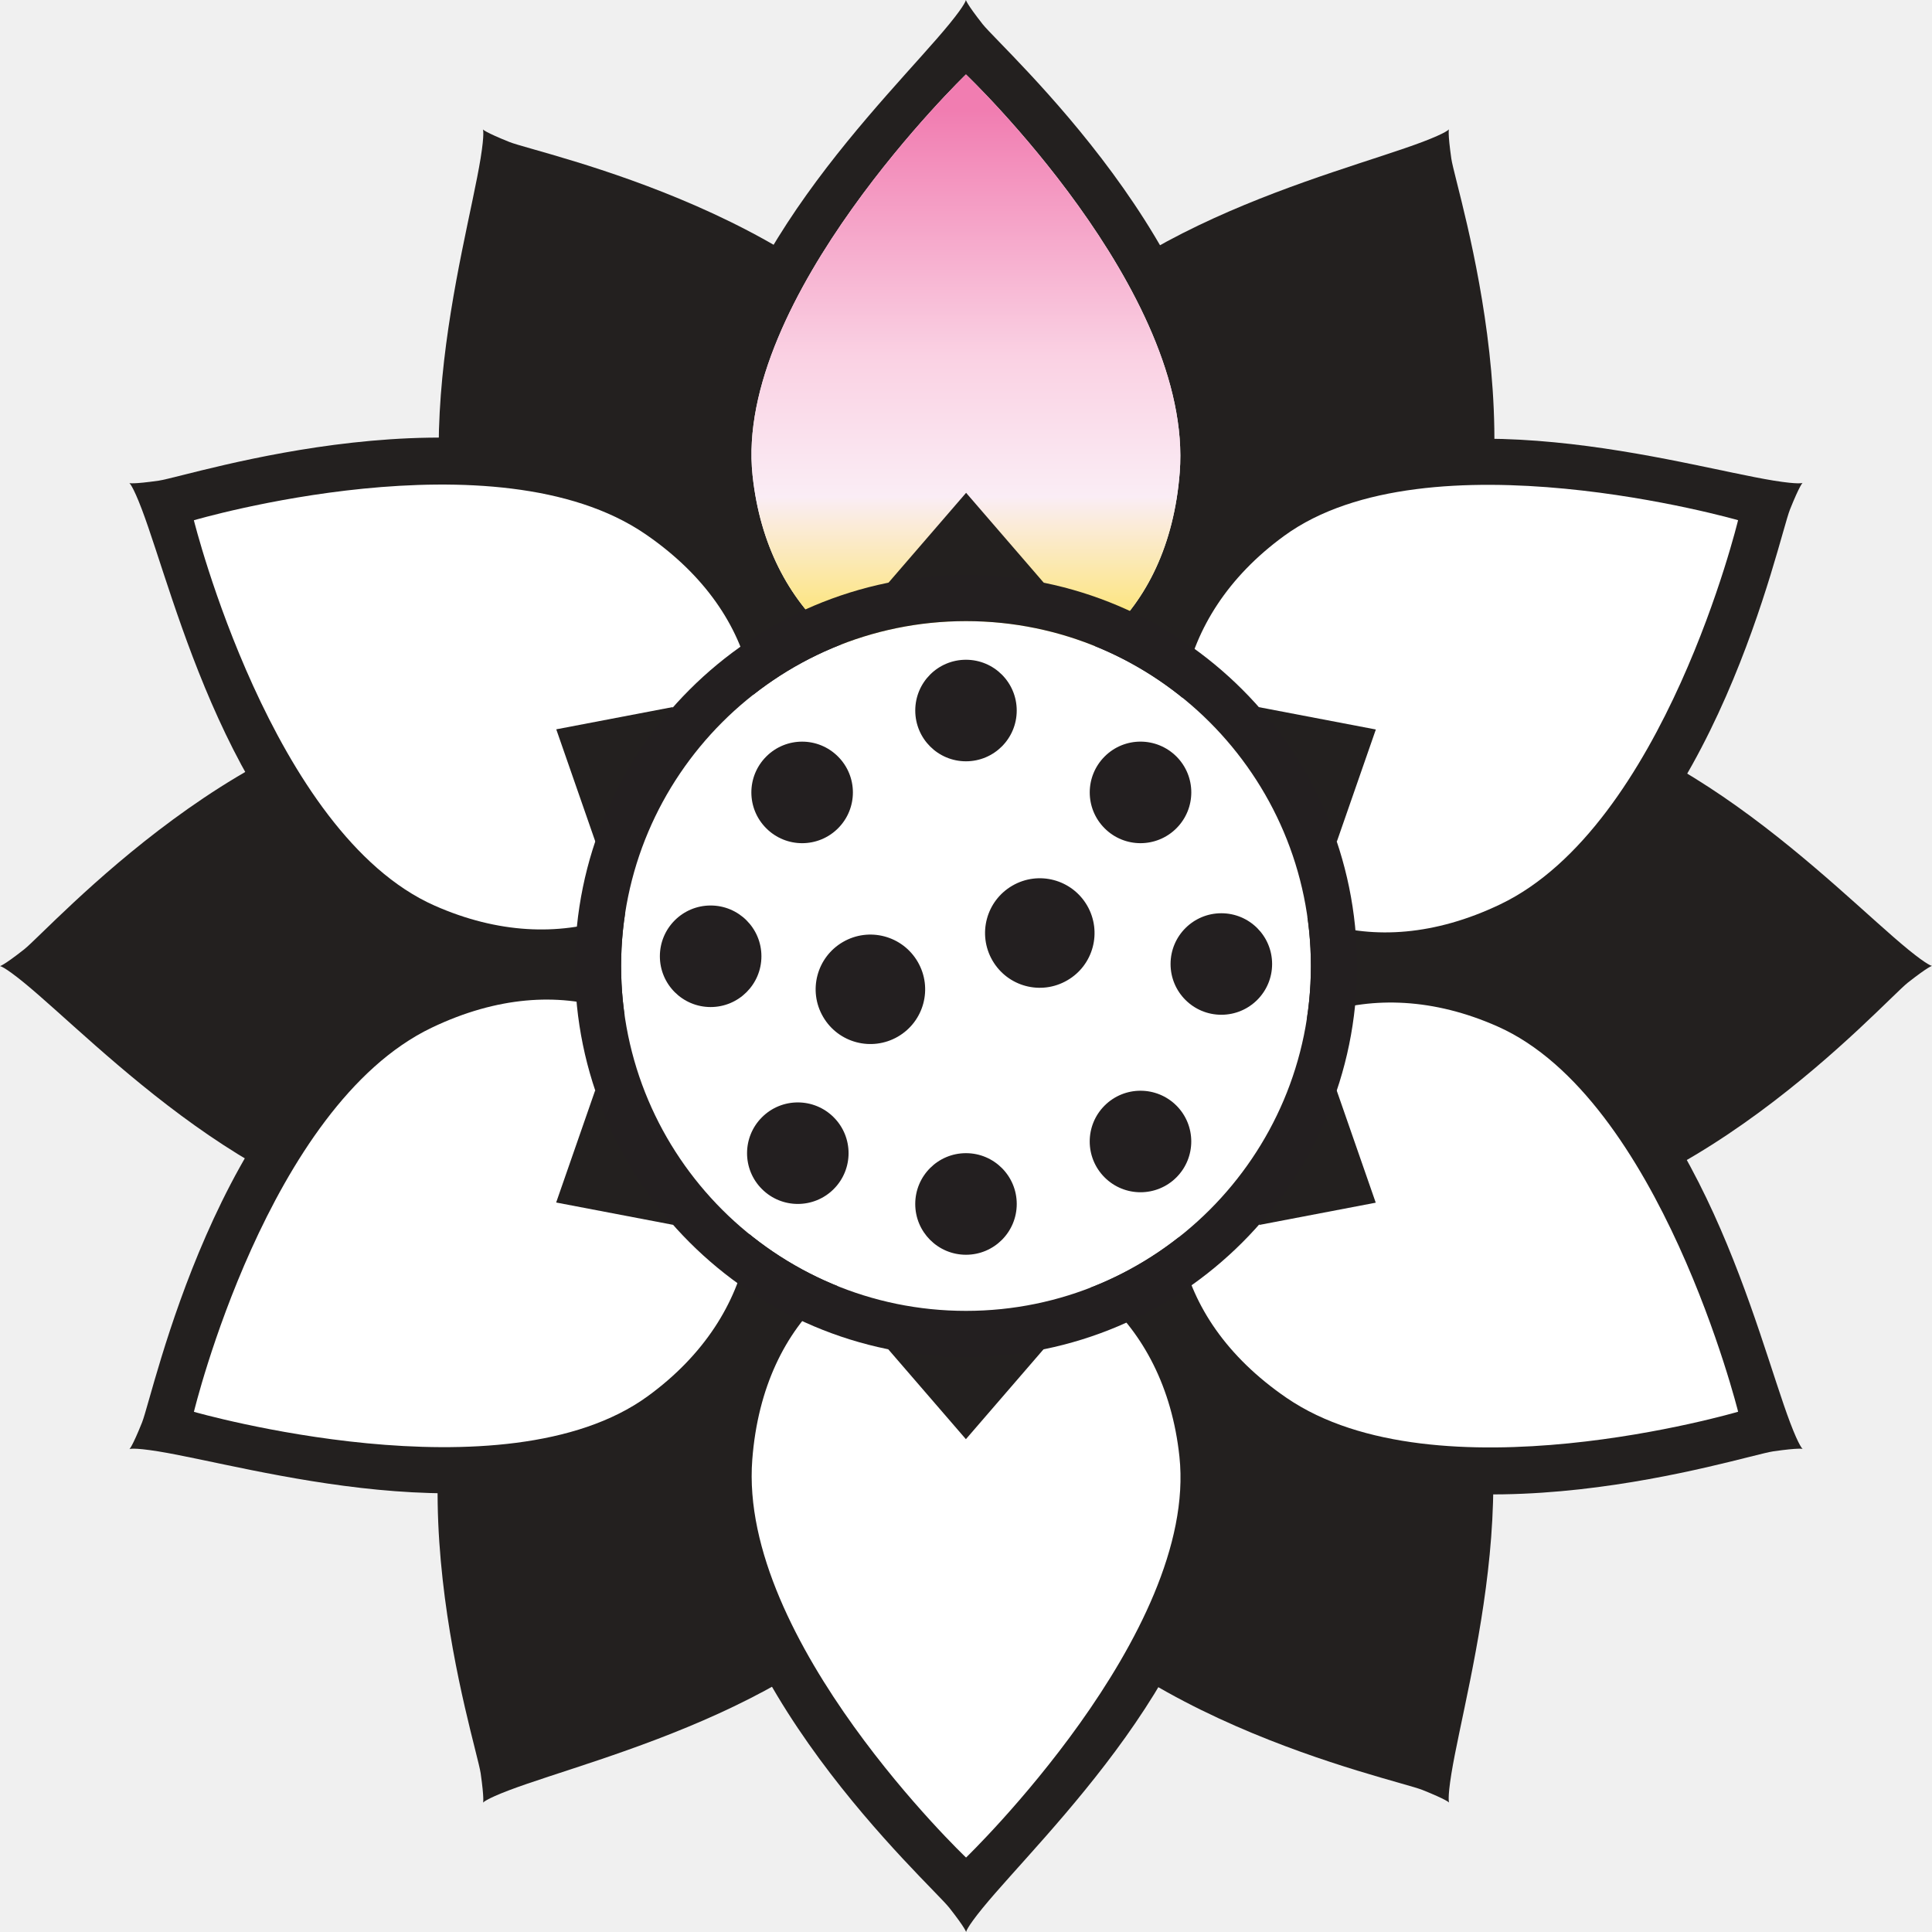
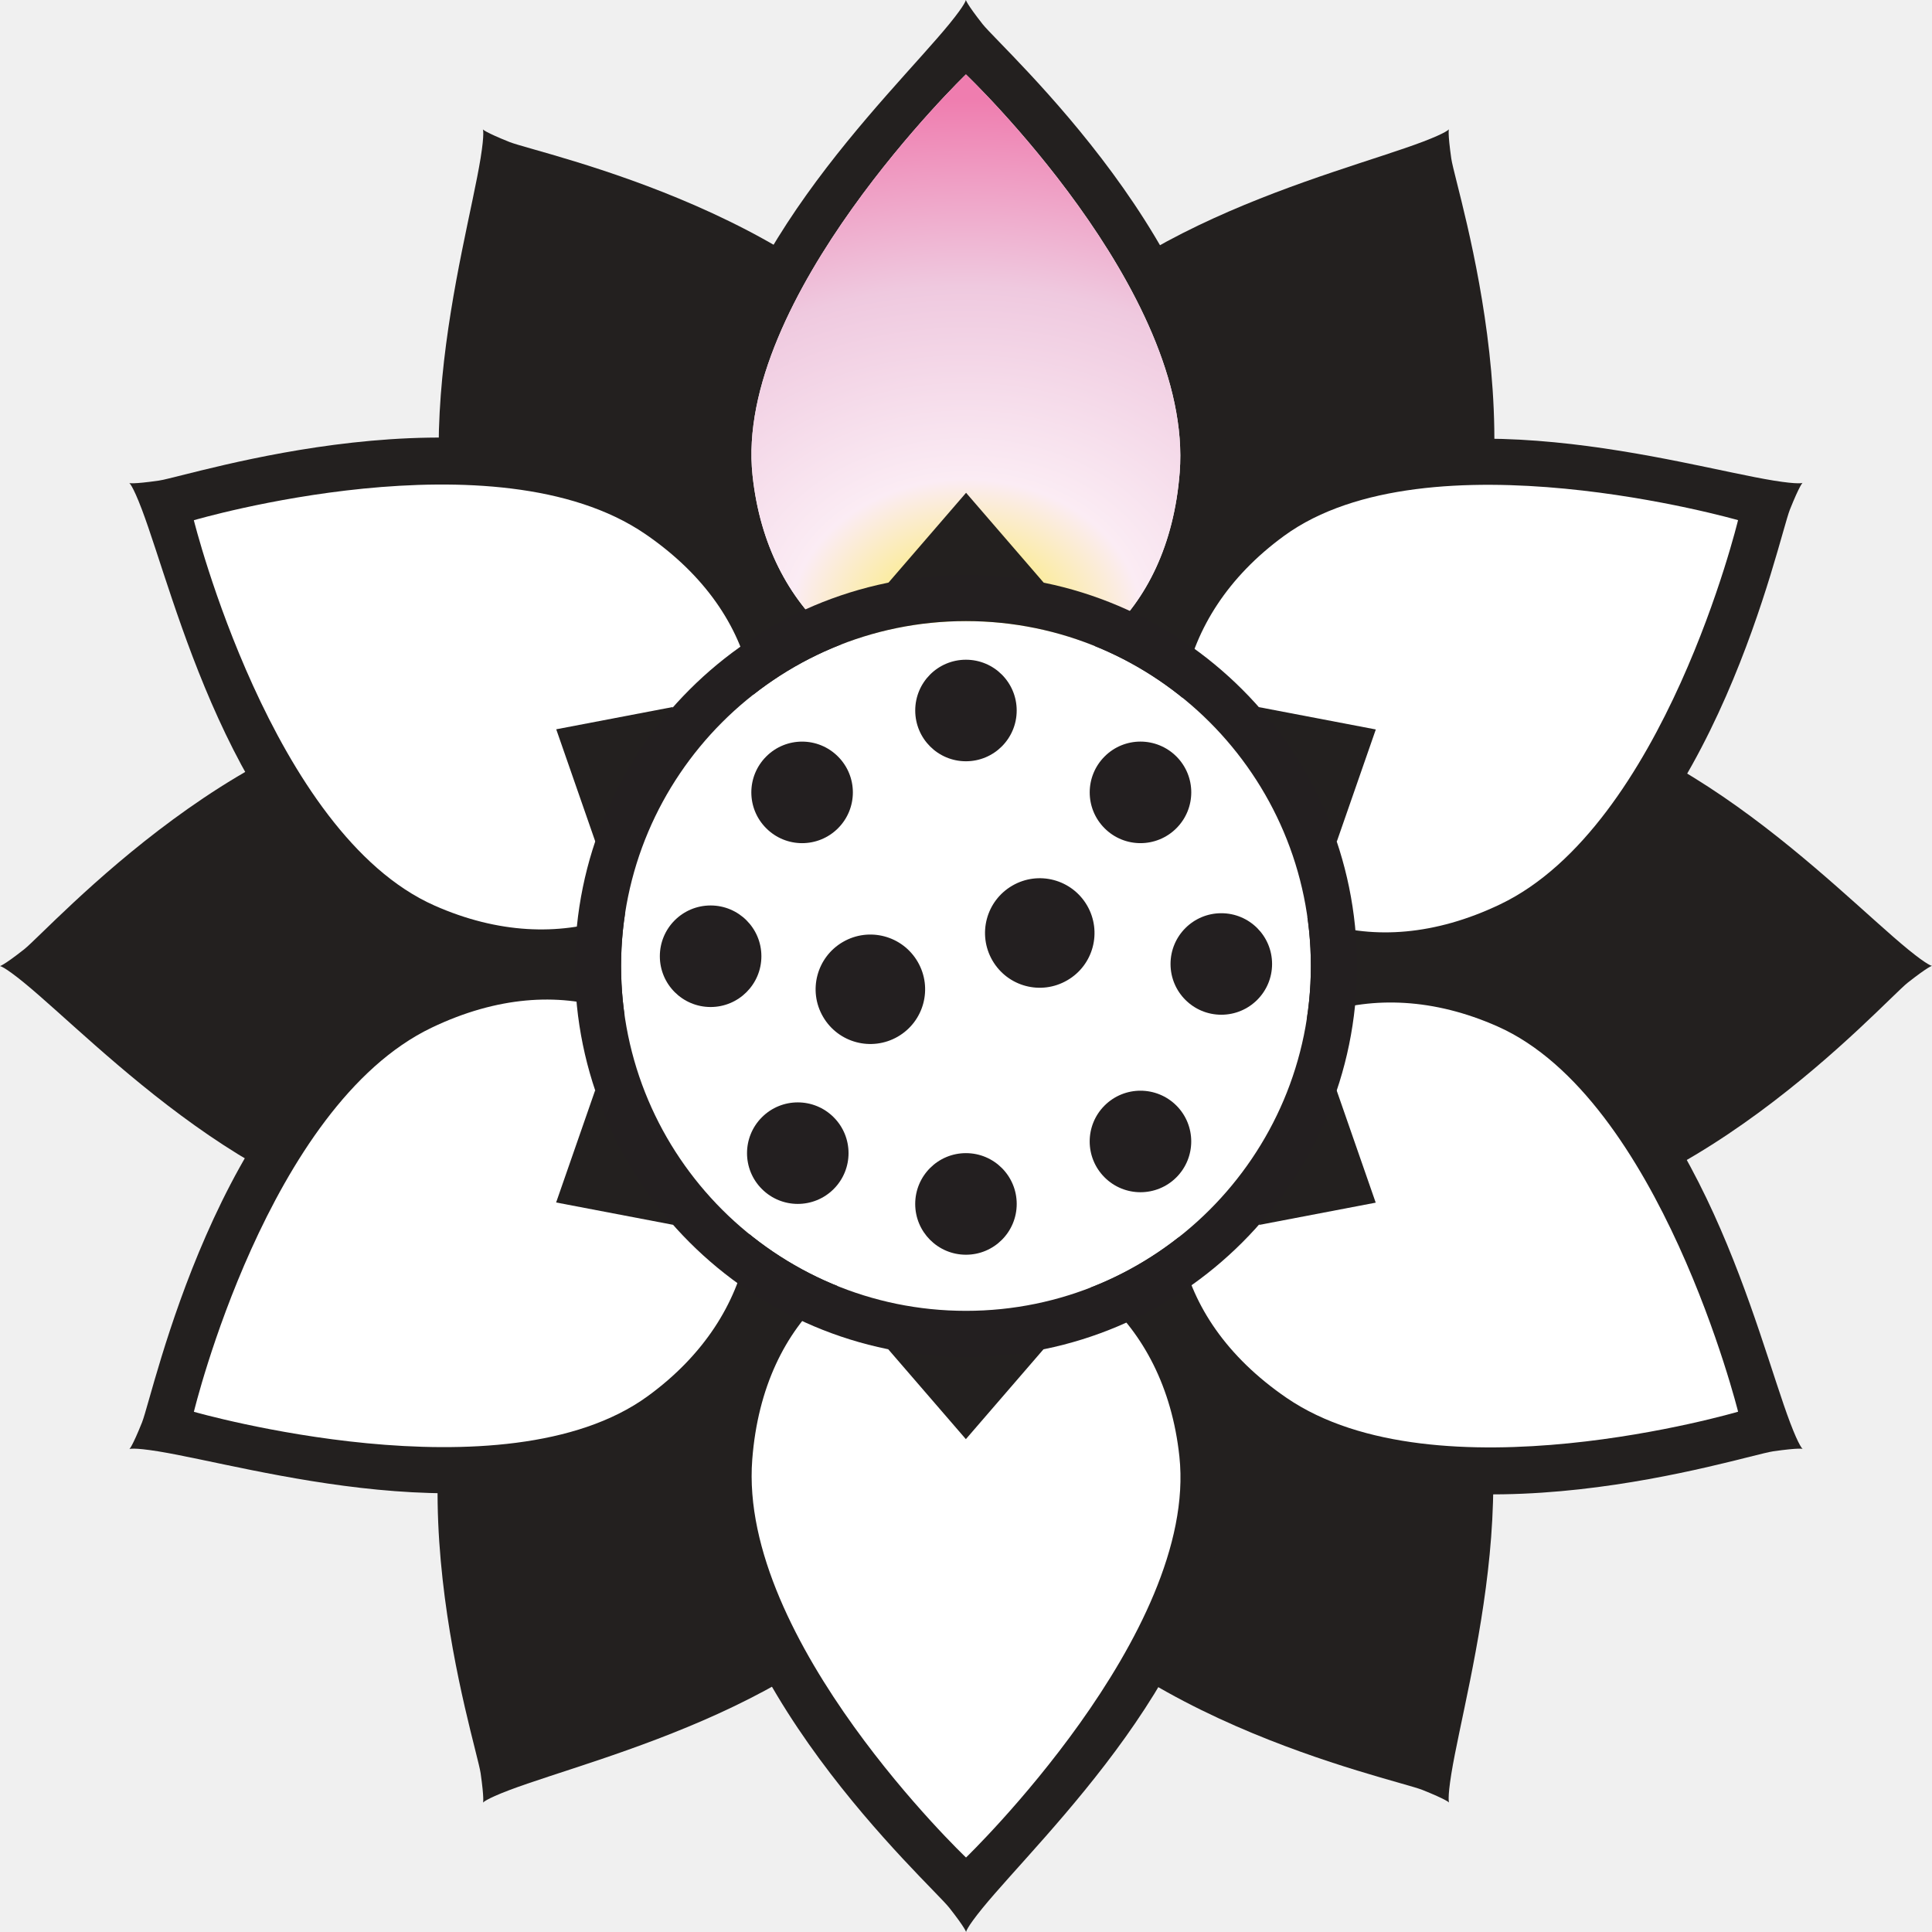
- <svg xmlns="http://www.w3.org/2000/svg" width="100%" height="100%" viewBox="0 0 400 400" version="1.1" xml:space="preserve" style="fill-rule:evenodd;clip-rule:evenodd;stroke-linejoin:round;stroke-miterlimit:2;">
-   <g id="Layer-1" transform="matrix(5.555556,0,0,5.555556,0,0)">
-     <g transform="matrix(18.99341,5.095115,5.095115,-18.99341,17.60416,17.13835)">
-       <path d="M-0.143,0.61C-0.143,0.61 -0.138,0.605 -0.133,0.556C-0.115,0.378 -0.133,-0.088 0.114,-0.342C0.59,-0.831 1.304,-0.151 0.82,0.343C0.543,0.625 -0.026,0.593 -0.088,0.6C-0.138,0.606 -0.143,0.61 -0.143,0.61Z" style="fill:rgb(35,32,31);fill-rule:nonzero;" />
-     </g>
-     <g transform="matrix(13.90921,-13.90122,-13.90122,-13.90921,10.46742,42.50044)">
-       <path d="M-0.143,0.61C-0.143,0.61 -0.138,0.605 -0.133,0.556C-0.115,0.378 -0.133,-0.088 0.114,-0.342C0.59,-0.831 1.304,-0.151 0.82,0.343C0.543,0.625 -0.026,0.593 -0.088,0.6C-0.138,0.606 -0.143,0.61 -0.143,0.61Z" style="fill:rgb(35,32,31);fill-rule:nonzero;" />
-     </g>
-     <g transform="matrix(-5.084208,-18.99634,-18.99634,5.084208,28.86325,61.36209)">
-       <path d="M-0.143,0.61C-0.143,0.61 -0.138,0.605 -0.133,0.556C-0.115,0.378 -0.133,-0.088 0.114,-0.342C0.59,-0.831 1.304,-0.151 0.82,0.343C0.543,0.625 -0.026,0.593 -0.088,0.6C-0.138,0.606 -0.143,0.61 -0.143,0.61Z" style="fill:rgb(35,32,31);fill-rule:nonzero;" />
-     </g>
-     <g transform="matrix(-18.99341,-5.095115,-5.095115,18.99341,54.39584,54.86165)">
-       <path d="M-0.143,0.61C-0.143,0.61 -0.138,0.605 -0.133,0.556C-0.115,0.378 -0.133,-0.088 0.114,-0.342C0.59,-0.831 1.304,-0.151 0.82,0.343C0.543,0.625 -0.026,0.593 -0.088,0.6C-0.138,0.606 -0.143,0.61 -0.143,0.61Z" style="fill:rgb(35,32,31);fill-rule:nonzero;" />
-     </g>
-     <g transform="matrix(-13.90921,13.90122,13.90122,13.90921,61.53258,29.49956)">
-       <path d="M-0.143,0.61C-0.143,0.61 -0.138,0.605 -0.133,0.556C-0.115,0.378 -0.133,-0.088 0.114,-0.342C0.59,-0.831 1.304,-0.151 0.82,0.343C0.543,0.625 -0.026,0.593 -0.088,0.6C-0.138,0.606 -0.143,0.61 -0.143,0.61Z" style="fill:rgb(35,32,31);fill-rule:nonzero;" />
-     </g>
-     <g transform="matrix(5.084208,18.99634,18.99634,-5.084208,43.13674,10.63791)">
-       <path d="M-0.143,0.61C-0.143,0.61 -0.138,0.605 -0.133,0.556C-0.115,0.378 -0.133,-0.088 0.114,-0.342C0.59,-0.831 1.304,-0.151 0.82,0.343C0.543,0.625 -0.026,0.593 -0.088,0.6C-0.138,0.606 -0.143,0.61 -0.143,0.61Z" style="fill:rgb(35,32,31);fill-rule:nonzero;" />
-     </g>
-     <g transform="matrix(18.99634,-5.084208,-5.084208,-18.99634,10.63791,28.86325)">
-       <path d="M-0.143,0.61C-0.143,0.61 -0.138,0.605 -0.133,0.556C-0.115,0.378 -0.133,-0.088 0.114,-0.342C0.59,-0.831 1.304,-0.151 0.82,0.343C0.543,0.625 -0.026,0.593 -0.088,0.6C-0.138,0.606 -0.143,0.61 -0.143,0.61Z" style="fill:rgb(35,32,31);fill-rule:nonzero;" />
-     </g>
-     <g transform="matrix(15.82721,-4.236019,-4.236019,-15.82721,11.55058,28.13632)">
-       <path d="M-0.117,0.584C-0.117,0.584 -0.13,-0.15 0.185,-0.404C0.682,-0.805 1.299,-0.216 0.867,0.288C0.598,0.602 -0.117,0.584 -0.117,0.584Z" style="fill:white;fill-rule:nonzero;" />
-     </g>
-     <g transform="matrix(-2.777673,4.807882,4.807882,2.777673,23.76512,25.48951)">
-       <path d="M0.537,-0.321L0.015,0.283L1.06,0.285L0.537,-0.321Z" style="fill:rgb(35,32,31);fill-rule:nonzero;" />
-     </g>
-     <g transform="matrix(5.095115,-18.99341,-18.99341,-5.095115,17.13835,54.39584)">
-       <path d="M-0.143,0.61C-0.143,0.61 -0.138,0.605 -0.133,0.556C-0.115,0.378 -0.133,-0.088 0.114,-0.342C0.59,-0.831 1.304,-0.151 0.82,0.343C0.543,0.625 -0.026,0.593 -0.088,0.6C-0.138,0.606 -0.143,0.61 -0.143,0.61Z" style="fill:rgb(35,32,31);fill-rule:nonzero;" />
-     </g>
-     <g transform="matrix(4.245106,-15.82478,-15.82478,-4.245106,16.96515,53.24198)">
-       <path d="M-0.117,0.584C-0.117,0.584 -0.13,-0.15 0.185,-0.404C0.682,-0.805 1.299,-0.216 0.867,0.288C0.598,0.602 -0.117,0.584 -0.117,0.584Z" style="fill:white;fill-rule:nonzero;" />
-     </g>
-     <g transform="matrix(2.774911,4.809476,4.809476,-2.774911,20.78021,41.34047)">
-       <path d="M0.537,-0.321L0.015,0.283L1.06,0.285L0.537,-0.321Z" style="fill:rgb(35,32,31);fill-rule:nonzero;" />
-     </g>
-     <g transform="matrix(-13.90122,-13.90921,-13.90921,13.90122,42.50044,61.53258)">
-       <path d="M-0.143,0.61C-0.143,0.61 -0.138,0.605 -0.133,0.556C-0.115,0.378 -0.133,-0.088 0.114,-0.342C0.59,-0.831 1.304,-0.151 0.82,0.343C0.543,0.625 -0.026,0.593 -0.088,0.6C-0.138,0.606 -0.143,0.61 -0.143,0.61Z" style="fill:rgb(35,32,31);fill-rule:nonzero;" />
-     </g>
-     <g transform="matrix(-11.58211,-11.58876,-11.58876,11.58211,41.41457,61.10565)">
-       <path d="M-0.117,0.584C-0.117,0.584 -0.13,-0.15 0.185,-0.404C0.682,-0.805 1.299,-0.216 0.867,0.288C0.598,0.602 -0.117,0.584 -0.117,0.584Z" style="fill:white;fill-rule:nonzero;" />
-     </g>
-     <g transform="matrix(5.552584,0.001594,0.001594,-5.552584,33.01509,51.85096)">
-       <path d="M0.537,-0.321L0.015,0.283L1.06,0.285L0.537,-0.321Z" style="fill:rgb(35,32,31);fill-rule:nonzero;" />
-     </g>
-     <g transform="matrix(-18.99634,5.084208,5.084208,18.99634,61.36209,43.13674)">
-       <path d="M-0.143,0.61C-0.143,0.61 -0.138,0.605 -0.133,0.556C-0.115,0.378 -0.133,-0.088 0.114,-0.342C0.59,-0.831 1.304,-0.151 0.82,0.343C0.543,0.625 -0.026,0.593 -0.088,0.6C-0.138,0.606 -0.143,0.61 -0.143,0.61Z" style="fill:rgb(35,32,31);fill-rule:nonzero;" />
-     </g>
-     <g transform="matrix(-15.82721,4.236019,4.236019,15.82721,60.44942,43.86368)">
-       <path d="M-0.117,0.584C-0.117,0.584 -0.13,-0.15 0.185,-0.404C0.682,-0.805 1.299,-0.216 0.867,0.288C0.598,0.602 -0.117,0.584 -0.117,0.584Z" style="fill:white;fill-rule:nonzero;" />
-     </g>
-     <g transform="matrix(2.777673,-4.807882,-4.807882,-2.777673,48.23488,46.51049)">
-       <path d="M0.537,-0.321L0.015,0.283L1.06,0.285L0.537,-0.321Z" style="fill:rgb(35,32,31);fill-rule:nonzero;" />
-     </g>
-     <g transform="matrix(-5.095115,18.99341,18.99341,5.095115,54.86165,17.60416)">
-       <path d="M-0.143,0.61C-0.143,0.61 -0.138,0.605 -0.133,0.556C-0.115,0.378 -0.133,-0.088 0.114,-0.342C0.59,-0.831 1.304,-0.151 0.82,0.343C0.543,0.625 -0.026,0.593 -0.088,0.6C-0.138,0.606 -0.143,0.61 -0.143,0.61Z" style="fill:rgb(35,32,31);fill-rule:nonzero;" />
-     </g>
-     <g transform="matrix(-4.245106,15.82478,15.82478,4.245106,55.03485,18.75802)">
-       <path d="M-0.117,0.584C-0.117,0.584 -0.13,-0.15 0.185,-0.404C0.682,-0.805 1.299,-0.216 0.867,0.288C0.598,0.602 -0.117,0.584 -0.117,0.584Z" style="fill:white;fill-rule:nonzero;" />
-     </g>
-     <g transform="matrix(-2.774911,-4.809476,-4.809476,2.774911,51.21979,30.65953)">
-       <path d="M0.537,-0.321L0.015,0.283L1.06,0.285L0.537,-0.321Z" style="fill:rgb(35,32,31);fill-rule:nonzero;" />
-     </g>
-     <g transform="matrix(13.90122,13.90921,13.90921,-13.90122,29.49956,10.46742)">
-       <path d="M-0.143,0.61C-0.143,0.61 -0.138,0.605 -0.133,0.556C-0.115,0.378 -0.133,-0.088 0.114,-0.342C0.59,-0.831 1.304,-0.151 0.82,0.343C0.543,0.625 -0.026,0.593 -0.088,0.6C-0.138,0.606 -0.143,0.61 -0.143,0.61Z" style="fill:rgb(35,32,31);fill-rule:nonzero;" />
-     </g>
-     <g transform="matrix(11.58211,11.58876,11.58876,-11.58211,30.58544,10.89435)">
-       <path d="M-0.117,0.584C-0.117,0.584 -0.13,-0.15 0.185,-0.404C0.682,-0.805 1.299,-0.216 0.867,0.288C0.598,0.602 -0.117,0.584 -0.117,0.584Z" style="fill:white;fill-rule:nonzero;" />
-     </g>
-     <g transform="matrix(11.58211,11.58876,11.58876,-11.58211,30.58544,10.89435)">
-       <path d="M-0.117,0.584C-0.117,0.584 -0.13,-0.15 0.185,-0.404C0.682,-0.805 1.299,-0.216 0.867,0.288C0.598,0.602 -0.117,0.584 -0.117,0.584Z" style="fill:url(#_Linear1);fill-rule:nonzero;" />
-     </g>
-     <g transform="matrix(-5.552584,-0.001594,-0.001594,5.552584,38.98491,20.14904)">
-       <path d="M0.537,-0.321L0.015,0.283L1.06,0.285L0.537,-0.321Z" style="fill:rgb(35,32,31);fill-rule:nonzero;" />
-     </g>
-     <g transform="matrix(-1.501736,0,0,1.501736,36,48.85336)">
-       <path d="M0,-17.118C4.719,-17.118 8.559,-13.278 8.559,-8.558C8.559,-3.84 4.719,0 0,0C-4.719,0 -8.559,-3.84 -8.559,-8.558C-8.559,-13.278 -4.719,-17.118 0,-17.118" style="fill:white;fill-rule:nonzero;" />
-     </g>
-     <g transform="matrix(1.501736,0,0,1.501736,36,50.5736)">
-       <path d="M0,-19.409C-5.351,-19.409 -9.705,-15.055 -9.705,-9.704C-9.705,-4.354 -5.351,0 0,0C5.351,0 9.705,-4.354 9.705,-9.704C9.705,-15.055 5.351,-19.409 0,-19.409M0,-1.146C-4.719,-1.146 -8.559,-4.985 -8.559,-9.704C-8.559,-14.424 -4.719,-18.263 0,-18.263C4.719,-18.263 8.559,-14.424 8.559,-9.704C8.559,-4.985 4.719,-1.146 0,-1.146" style="fill:rgb(35,31,32);fill-rule:nonzero;" />
-     </g>
-     <g transform="matrix(0,-1.501736,-1.501736,0,35.9997,24.58861)">
-       <path d="M-1.259,-1.259C-1.955,-1.259 -2.519,-0.696 -2.519,0.001C-2.519,0.697 -1.955,1.259 -1.259,1.259C-0.563,1.259 0.001,0.697 0.001,0.001C0.001,-0.696 -0.563,-1.259 -1.259,-1.259" style="fill:rgb(35,31,32);fill-rule:nonzero;" />
-     </g>
-     <g transform="matrix(0,-1.501736,-1.501736,0,36.00045,42.97677)">
-       <path d="M-1.26,-1.259C-0.564,-1.259 0.001,-0.696 0.001,0.001C0.001,0.697 -0.564,1.26 -1.26,1.26C-1.955,1.26 -2.52,0.697 -2.52,0.001C-2.52,-0.696 -1.955,-1.259 -1.26,-1.259" style="fill:rgb(35,31,32);fill-rule:nonzero;" />
-     </g>
-     <g transform="matrix(-1.501736,0,0,1.501736,26.48365,37.52967)">
-       <path d="M0,-2.52C-0.695,-2.52 -1.26,-1.957 -1.26,-1.26C-1.26,-0.564 -0.695,0 0,0C0.696,0 1.26,-0.564 1.26,-1.26C1.26,-1.957 0.696,-2.52 0,-2.52" style="fill:rgb(35,31,32);fill-rule:nonzero;" />
-     </g>
-     <g transform="matrix(-1.501736,0,0,1.501736,45.5156,37.8171)">
-       <path d="M0,-2.519C0.696,-2.519 1.26,-1.956 1.26,-1.259C1.26,-0.563 0.696,0 0,0C-0.696,0 -1.26,-0.563 -1.26,-1.259C-1.26,-1.956 -0.696,-2.519 0,-2.519" style="fill:rgb(35,31,32);fill-rule:nonzero;" />
-     </g>
-     <g transform="matrix(-1.061888,-1.061888,-1.061888,1.061888,28.00152,29.52991)">
-       <path d="M-0.892,-2.149C-1.588,-2.149 -2.151,-1.586 -2.151,-0.89C-2.151,-0.194 -1.588,0.369 -0.892,0.369C-0.195,0.37 0.368,-0.193 0.368,-0.891C0.368,-1.587 -0.195,-2.15 -0.892,-2.149" style="fill:rgb(35,31,32);fill-rule:nonzero;" />
-     </g>
-     <g transform="matrix(-1.061888,-1.061888,-1.061888,1.061888,40.61,42.54059)">
-       <path d="M-0.891,-2.152C-0.196,-2.151 0.368,-1.588 0.369,-0.892C0.369,-0.196 -0.194,0.368 -0.891,0.368C-1.587,0.368 -2.151,-0.196 -2.151,-0.892C-2.15,-1.588 -1.586,-2.152 -0.891,-2.152" style="fill:rgb(35,31,32);fill-rule:nonzero;" />
-     </g>
-     <g transform="matrix(-1.061888,1.061888,1.061888,1.061888,31.62373,42.97556)">
-       <path d="M0.891,-2.15C0.195,-2.151 -0.369,-1.586 -0.369,-0.891C-0.369,-0.195 0.195,0.369 0.891,0.369C1.586,0.369 2.151,-0.195 2.15,-0.891C2.151,-1.586 1.586,-2.15 0.891,-2.15" style="fill:rgb(35,31,32);fill-rule:nonzero;" />
-     </g>
-     <g transform="matrix(-1.299048,0.753448,0.753448,1.299048,34.20743,37.88226)">
-       <path d="M0.681,-2.533C-0.069,-2.533 -0.677,-1.926 -0.677,-1.174C-0.677,-0.424 -0.07,0.183 0.681,0.183C1.432,0.182 2.04,-0.426 2.039,-1.176C2.04,-1.926 1.431,-2.533 0.681,-2.533" style="fill:rgb(35,31,32);fill-rule:nonzero;" />
-     </g>
-     <g transform="matrix(-1.06159,1.062186,1.062186,1.06159,44.39562,29.52931)">
-       <path d="M0.891,-2.15C1.587,-2.15 2.151,-1.587 2.151,-0.891C2.152,-0.195 1.588,0.369 0.891,0.369C0.195,0.369 -0.369,-0.194 -0.369,-0.89C-0.368,-1.586 0.194,-2.151 0.891,-2.15" style="fill:rgb(35,31,32);fill-rule:nonzero;" />
-     </g>
-     <g transform="matrix(-1.299048,0.753448,0.753448,1.299048,40.52126,35.78499)">
-       <path d="M0.681,-2.534C1.432,-2.534 2.039,-1.927 2.04,-1.176C2.04,-0.424 1.433,0.183 0.681,0.182C-0.068,0.184 -0.676,-0.424 -0.677,-1.175C-0.677,-1.927 -0.069,-2.535 0.681,-2.534" style="fill:rgb(35,31,32);fill-rule:nonzero;" />
+ <svg xmlns="http://www.w3.org/2000/svg" width="400px" height="400px" version="1.1" xml:space="preserve" style="fill-rule:evenodd;clip-rule:evenodd;stroke-linejoin:round;stroke-miterlimit:2;">
+   <g transform="matrix(1,0,0,1,-0.006296,-0.006296)">
+     <g id="Layer-1" transform="matrix(5.555556,0,0,5.555556,0,0)">
+       <g>
+         <g transform="matrix(18.99341,5.095115,5.095115,-18.99341,17.60416,17.13835)">
+           <path d="M-0.143,0.61C-0.143,0.61 -0.138,0.605 -0.133,0.556C-0.115,0.378 -0.133,-0.088 0.114,-0.342C0.59,-0.831 1.304,-0.151 0.82,0.343C0.543,0.625 -0.026,0.593 -0.088,0.6C-0.138,0.606 -0.143,0.61 -0.143,0.61Z" style="fill:rgb(35,32,31);fill-rule:nonzero;" />
+         </g>
+         <g transform="matrix(13.90921,-13.90122,-13.90122,-13.90921,10.46742,42.50044)">
+           <path d="M-0.143,0.61C-0.143,0.61 -0.138,0.605 -0.133,0.556C-0.115,0.378 -0.133,-0.088 0.114,-0.342C0.59,-0.831 1.304,-0.151 0.82,0.343C0.543,0.625 -0.026,0.593 -0.088,0.6C-0.138,0.606 -0.143,0.61 -0.143,0.61Z" style="fill:rgb(35,32,31);fill-rule:nonzero;" />
+         </g>
+         <g transform="matrix(-5.084208,-18.99634,-18.99634,5.084208,28.86325,61.36209)">
+           <path d="M-0.143,0.61C-0.143,0.61 -0.138,0.605 -0.133,0.556C-0.115,0.378 -0.133,-0.088 0.114,-0.342C0.59,-0.831 1.304,-0.151 0.82,0.343C0.543,0.625 -0.026,0.593 -0.088,0.6C-0.138,0.606 -0.143,0.61 -0.143,0.61Z" style="fill:rgb(35,32,31);fill-rule:nonzero;" />
+         </g>
+         <g transform="matrix(-18.99341,-5.095115,-5.095115,18.99341,54.39584,54.86165)">
+           <path d="M-0.143,0.61C-0.143,0.61 -0.138,0.605 -0.133,0.556C-0.115,0.378 -0.133,-0.088 0.114,-0.342C0.59,-0.831 1.304,-0.151 0.82,0.343C0.543,0.625 -0.026,0.593 -0.088,0.6C-0.138,0.606 -0.143,0.61 -0.143,0.61Z" style="fill:rgb(35,32,31);fill-rule:nonzero;" />
+         </g>
+         <g transform="matrix(-13.90921,13.90122,13.90122,13.90921,61.53258,29.49956)">
+           <path d="M-0.143,0.61C-0.143,0.61 -0.138,0.605 -0.133,0.556C-0.115,0.378 -0.133,-0.088 0.114,-0.342C0.59,-0.831 1.304,-0.151 0.82,0.343C0.543,0.625 -0.026,0.593 -0.088,0.6C-0.138,0.606 -0.143,0.61 -0.143,0.61Z" style="fill:rgb(35,32,31);fill-rule:nonzero;" />
+         </g>
+         <g transform="matrix(5.084208,18.99634,18.99634,-5.084208,43.13674,10.63791)">
+           <path d="M-0.143,0.61C-0.143,0.61 -0.138,0.605 -0.133,0.556C-0.115,0.378 -0.133,-0.088 0.114,-0.342C0.59,-0.831 1.304,-0.151 0.82,0.343C0.543,0.625 -0.026,0.593 -0.088,0.6C-0.138,0.606 -0.143,0.61 -0.143,0.61Z" style="fill:rgb(35,32,31);fill-rule:nonzero;" />
+         </g>
+       </g>
+       <g>
+         <g>
+           <g transform="matrix(18.99634,-5.084208,-5.084208,-18.99634,10.63791,28.86325)">
+             <path d="M-0.143,0.61C-0.143,0.61 -0.138,0.605 -0.133,0.556C-0.115,0.378 -0.133,-0.088 0.114,-0.342C0.59,-0.831 1.304,-0.151 0.82,0.343C0.543,0.625 -0.026,0.593 -0.088,0.6C-0.138,0.606 -0.143,0.61 -0.143,0.61Z" style="fill:rgb(35,32,31);fill-rule:nonzero;" />
+           </g>
+           <g transform="matrix(15.82721,-4.236019,-4.236019,-15.82721,11.55058,28.13632)">
+             <path d="M-0.117,0.584C-0.117,0.584 -0.13,-0.15 0.185,-0.404C0.682,-0.805 1.299,-0.216 0.867,0.288C0.598,0.602 -0.117,0.584 -0.117,0.584Z" style="fill:white;fill-rule:nonzero;" />
+           </g>
+         </g>
+         <g>
+           <g transform="matrix(5.095115,-18.99341,-18.99341,-5.095115,17.13835,54.39584)">
+             <path d="M-0.143,0.61C-0.143,0.61 -0.138,0.605 -0.133,0.556C-0.115,0.378 -0.133,-0.088 0.114,-0.342C0.59,-0.831 1.304,-0.151 0.82,0.343C0.543,0.625 -0.026,0.593 -0.088,0.6C-0.138,0.606 -0.143,0.61 -0.143,0.61Z" style="fill:rgb(35,32,31);fill-rule:nonzero;" />
+           </g>
+           <g transform="matrix(4.245106,-15.82478,-15.82478,-4.245106,16.96515,53.24198)">
+             <path d="M-0.117,0.584C-0.117,0.584 -0.13,-0.15 0.185,-0.404C0.682,-0.805 1.299,-0.216 0.867,0.288C0.598,0.602 -0.117,0.584 -0.117,0.584Z" style="fill:white;fill-rule:nonzero;" />
+           </g>
+         </g>
+         <g>
+           <g transform="matrix(-13.90122,-13.90921,-13.90921,13.90122,42.50044,61.53258)">
+             <path d="M-0.143,0.61C-0.143,0.61 -0.138,0.605 -0.133,0.556C-0.115,0.378 -0.133,-0.088 0.114,-0.342C0.59,-0.831 1.304,-0.151 0.82,0.343C0.543,0.625 -0.026,0.593 -0.088,0.6C-0.138,0.606 -0.143,0.61 -0.143,0.61Z" style="fill:rgb(35,32,31);fill-rule:nonzero;" />
+           </g>
+           <g transform="matrix(-11.58211,-11.58876,-11.58876,11.58211,41.41457,61.10565)">
+             <path d="M-0.117,0.584C-0.117,0.584 -0.13,-0.15 0.185,-0.404C0.682,-0.805 1.299,-0.216 0.867,0.288C0.598,0.602 -0.117,0.584 -0.117,0.584Z" style="fill:white;fill-rule:nonzero;" />
+           </g>
+         </g>
+         <g>
+           <g transform="matrix(-18.99634,5.084208,5.084208,18.99634,61.36209,43.13674)">
+             <path d="M-0.143,0.61C-0.143,0.61 -0.138,0.605 -0.133,0.556C-0.115,0.378 -0.133,-0.088 0.114,-0.342C0.59,-0.831 1.304,-0.151 0.82,0.343C0.543,0.625 -0.026,0.593 -0.088,0.6C-0.138,0.606 -0.143,0.61 -0.143,0.61Z" style="fill:rgb(35,32,31);fill-rule:nonzero;" />
+           </g>
+           <g transform="matrix(-15.82721,4.236019,4.236019,15.82721,60.44942,43.86368)">
+             <path d="M-0.117,0.584C-0.117,0.584 -0.13,-0.15 0.185,-0.404C0.682,-0.805 1.299,-0.216 0.867,0.288C0.598,0.602 -0.117,0.584 -0.117,0.584Z" style="fill:white;fill-rule:nonzero;" />
+           </g>
+         </g>
+         <g>
+           <g transform="matrix(-5.095115,18.99341,18.99341,5.095115,54.86165,17.60416)">
+             <path d="M-0.143,0.61C-0.143,0.61 -0.138,0.605 -0.133,0.556C-0.115,0.378 -0.133,-0.088 0.114,-0.342C0.59,-0.831 1.304,-0.151 0.82,0.343C0.543,0.625 -0.026,0.593 -0.088,0.6C-0.138,0.606 -0.143,0.61 -0.143,0.61Z" style="fill:rgb(35,32,31);fill-rule:nonzero;" />
+           </g>
+           <g transform="matrix(-4.245106,15.82478,15.82478,4.245106,55.03485,18.75802)">
+             <path d="M-0.117,0.584C-0.117,0.584 -0.13,-0.15 0.185,-0.404C0.682,-0.805 1.299,-0.216 0.867,0.288C0.598,0.602 -0.117,0.584 -0.117,0.584Z" style="fill:white;fill-rule:nonzero;" />
+           </g>
+         </g>
+         <g>
+           <g transform="matrix(13.90122,13.90921,13.90921,-13.90122,29.49956,10.46742)">
+             <path d="M-0.143,0.61C-0.143,0.61 -0.138,0.605 -0.133,0.556C-0.115,0.378 -0.133,-0.088 0.114,-0.342C0.59,-0.831 1.304,-0.151 0.82,0.343C0.543,0.625 -0.026,0.593 -0.088,0.6C-0.138,0.606 -0.143,0.61 -0.143,0.61Z" style="fill:rgb(35,32,31);fill-rule:nonzero;" />
+           </g>
+           <g transform="matrix(11.58211,11.58876,11.58876,-11.58211,30.58544,10.89435)">
+             <path d="M-0.117,0.584C-0.117,0.584 -0.13,-0.15 0.185,-0.404C0.682,-0.805 1.299,-0.216 0.867,0.288C0.598,0.602 -0.117,0.584 -0.117,0.584Z" style="fill:white;fill-rule:nonzero;" />
+           </g>
+         </g>
+       </g>
+       <g id="_1" transform="matrix(11.58211,11.58876,11.58876,-11.58211,30.58544,10.89435)">
+         <path d="M-0.117,0.584C-0.117,0.584 -0.13,-0.15 0.185,-0.404C0.682,-0.805 1.299,-0.216 0.867,0.288C0.598,0.602 -0.117,0.584 -0.117,0.584Z" style="fill:url(#_Radial1);fill-rule:nonzero;" />
+       </g>
+       <g>
+         <g transform="matrix(-2.777673,4.807882,4.807882,2.777673,23.76512,25.48951)">
+           <path d="M0.537,-0.321L0.015,0.283L1.06,0.285L0.537,-0.321Z" style="fill:rgb(35,32,31);fill-rule:nonzero;" />
+         </g>
+         <g transform="matrix(2.774911,4.809476,4.809476,-2.774911,20.78021,41.34047)">
+           <path d="M0.537,-0.321L0.015,0.283L1.06,0.285L0.537,-0.321Z" style="fill:rgb(35,32,31);fill-rule:nonzero;" />
+         </g>
+         <g transform="matrix(5.552584,0.001594,0.001594,-5.552584,33.01509,51.85096)">
+           <path d="M0.537,-0.321L0.015,0.283L1.06,0.285L0.537,-0.321Z" style="fill:rgb(35,32,31);fill-rule:nonzero;" />
+         </g>
+         <g transform="matrix(2.777673,-4.807882,-4.807882,-2.777673,48.23488,46.51049)">
+           <path d="M0.537,-0.321L0.015,0.283L1.06,0.285L0.537,-0.321Z" style="fill:rgb(35,32,31);fill-rule:nonzero;" />
+         </g>
+         <g transform="matrix(-2.774911,-4.809476,-4.809476,2.774911,51.21979,30.65953)">
+           <path d="M0.537,-0.321L0.015,0.283L1.06,0.285L0.537,-0.321Z" style="fill:rgb(35,32,31);fill-rule:nonzero;" />
+         </g>
+         <g transform="matrix(-5.552584,-0.001594,-0.001594,5.552584,38.98491,20.14904)">
+           <path d="M0.537,-0.321L0.015,0.283L1.06,0.285L0.537,-0.321Z" style="fill:rgb(35,32,31);fill-rule:nonzero;" />
+         </g>
+       </g>
+       <g>
+         <g transform="matrix(-1.501736,0,0,1.501736,36,48.85336)">
+           <path d="M0,-17.118C4.719,-17.118 8.559,-13.278 8.559,-8.558C8.559,-3.84 4.719,0 0,0C-4.719,0 -8.559,-3.84 -8.559,-8.558C-8.559,-13.278 -4.719,-17.118 0,-17.118" style="fill:white;fill-rule:nonzero;" />
+         </g>
+         <g transform="matrix(1.501736,0,0,1.501736,36,50.5736)">
+           <path d="M0,-19.409C-5.351,-19.409 -9.705,-15.055 -9.705,-9.704C-9.705,-4.354 -5.351,0 0,0C5.351,0 9.705,-4.354 9.705,-9.704C9.705,-15.055 5.351,-19.409 0,-19.409M0,-1.146C-4.719,-1.146 -8.559,-4.985 -8.559,-9.704C-8.559,-14.424 -4.719,-18.263 0,-18.263C4.719,-18.263 8.559,-14.424 8.559,-9.704C8.559,-4.985 4.719,-1.146 0,-1.146" style="fill:rgb(35,31,32);fill-rule:nonzero;" />
+         </g>
+         <g transform="matrix(0,-1.501736,-1.501736,0,35.9997,24.58861)">
+           <path d="M-1.259,-1.259C-1.955,-1.259 -2.519,-0.696 -2.519,0.001C-2.519,0.697 -1.955,1.259 -1.259,1.259C-0.563,1.259 0.001,0.697 0.001,0.001C0.001,-0.696 -0.563,-1.259 -1.259,-1.259" style="fill:rgb(35,31,32);fill-rule:nonzero;" />
+         </g>
+         <g transform="matrix(0,-1.501736,-1.501736,0,36.00045,42.97677)">
+           <path d="M-1.26,-1.259C-0.564,-1.259 0.001,-0.696 0.001,0.001C0.001,0.697 -0.564,1.26 -1.26,1.26C-1.955,1.26 -2.52,0.697 -2.52,0.001C-2.52,-0.696 -1.955,-1.259 -1.26,-1.259" style="fill:rgb(35,31,32);fill-rule:nonzero;" />
+         </g>
+         <g transform="matrix(-1.501736,0,0,1.501736,26.48365,37.52967)">
+           <path d="M0,-2.52C-0.695,-2.52 -1.26,-1.957 -1.26,-1.26C-1.26,-0.564 -0.695,0 0,0C0.696,0 1.26,-0.564 1.26,-1.26C1.26,-1.957 0.696,-2.52 0,-2.52" style="fill:rgb(35,31,32);fill-rule:nonzero;" />
+         </g>
+         <g transform="matrix(-1.501736,0,0,1.501736,45.5156,37.8171)">
+           <path d="M0,-2.519C0.696,-2.519 1.26,-1.956 1.26,-1.259C1.26,-0.563 0.696,0 0,0C-0.696,0 -1.26,-0.563 -1.26,-1.259C-1.26,-1.956 -0.696,-2.519 0,-2.519" style="fill:rgb(35,31,32);fill-rule:nonzero;" />
+         </g>
+         <g transform="matrix(-1.061888,-1.061888,-1.061888,1.061888,28.00152,29.52991)">
+           <path d="M-0.892,-2.149C-1.588,-2.149 -2.151,-1.586 -2.151,-0.89C-2.151,-0.194 -1.588,0.369 -0.892,0.369C-0.195,0.37 0.368,-0.193 0.368,-0.891C0.368,-1.587 -0.195,-2.15 -0.892,-2.149" style="fill:rgb(35,31,32);fill-rule:nonzero;" />
+         </g>
+         <g transform="matrix(-1.061888,-1.061888,-1.061888,1.061888,40.61,42.54059)">
+           <path d="M-0.891,-2.152C-0.196,-2.151 0.368,-1.588 0.369,-0.892C0.369,-0.196 -0.194,0.368 -0.891,0.368C-1.587,0.368 -2.151,-0.196 -2.151,-0.892C-2.15,-1.588 -1.586,-2.152 -0.891,-2.152" style="fill:rgb(35,31,32);fill-rule:nonzero;" />
+         </g>
+         <g transform="matrix(-1.061888,1.061888,1.061888,1.061888,31.62373,42.97556)">
+           <path d="M0.891,-2.15C0.195,-2.151 -0.369,-1.586 -0.369,-0.891C-0.369,-0.195 0.195,0.369 0.891,0.369C1.586,0.369 2.151,-0.195 2.15,-0.891C2.151,-1.586 1.586,-2.15 0.891,-2.15" style="fill:rgb(35,31,32);fill-rule:nonzero;" />
+         </g>
+         <g transform="matrix(-1.299048,0.753448,0.753448,1.299048,34.20743,37.88226)">
+           <path d="M0.681,-2.533C-0.069,-2.533 -0.677,-1.926 -0.677,-1.174C-0.677,-0.424 -0.07,0.183 0.681,0.183C1.432,0.182 2.04,-0.426 2.039,-1.176C2.04,-1.926 1.431,-2.533 0.681,-2.533" style="fill:rgb(35,31,32);fill-rule:nonzero;" />
+         </g>
+         <g transform="matrix(-1.06159,1.062186,1.062186,1.06159,44.39562,29.52931)">
+           <path d="M0.891,-2.15C1.587,-2.15 2.151,-1.587 2.151,-0.891C2.152,-0.195 1.588,0.369 0.891,0.369C0.195,0.369 -0.369,-0.194 -0.369,-0.89C-0.368,-1.586 0.194,-2.151 0.891,-2.15" style="fill:rgb(35,31,32);fill-rule:nonzero;" />
+         </g>
+         <g transform="matrix(-1.299048,0.753448,0.753448,1.299048,40.52126,35.78499)">
+           <path d="M0.681,-2.534C1.432,-2.534 2.039,-1.927 2.04,-1.176C2.04,-0.424 1.433,0.183 0.681,0.182C-0.068,0.184 -0.676,-0.424 -0.677,-1.175C-0.677,-1.927 -0.069,-2.535 0.681,-2.534" style="fill:rgb(35,31,32);fill-rule:nonzero;" />
+         </g>
+       </g>
    </g>
  </g>
  <defs>
-     <linearGradient id="_Linear1" x1="0" y1="0" x2="1" y2="0" gradientUnits="userSpaceOnUse" gradientTransform="matrix(-0.841811,0.841811,0.841811,0.841811,0.798167,-0.298183)">
-       <stop offset="0" style="stop-color:rgb(253,228,107);stop-opacity:1" />
-       <stop offset="0.26" style="stop-color:rgb(250,237,245);stop-opacity:1" />
-       <stop offset="0.53" style="stop-color:rgb(250,209,227);stop-opacity:1" />
-       <stop offset="1" style="stop-color:rgb(241,125,177);stop-opacity:1" />
-     </linearGradient>
+     <radialGradient id="_Radial1" cx="0" cy="0" r="1" gradientUnits="userSpaceOnUse" gradientTransform="matrix(-0.841811,0.841811,1.044702,1.044702,0.762545,-0.294881)">
+       <stop offset="0" style="stop-color:rgb(250,237,74);stop-opacity:1" />
+       <stop offset="0.27" style="stop-color:rgb(251,236,244);stop-opacity:1" />
+       <stop offset="0.64" style="stop-color:rgb(239,201,223);stop-opacity:1" />
+       <stop offset="1" style="stop-color:rgb(239,125,175);stop-opacity:1" />
+     </radialGradient>
  </defs>
</svg>
